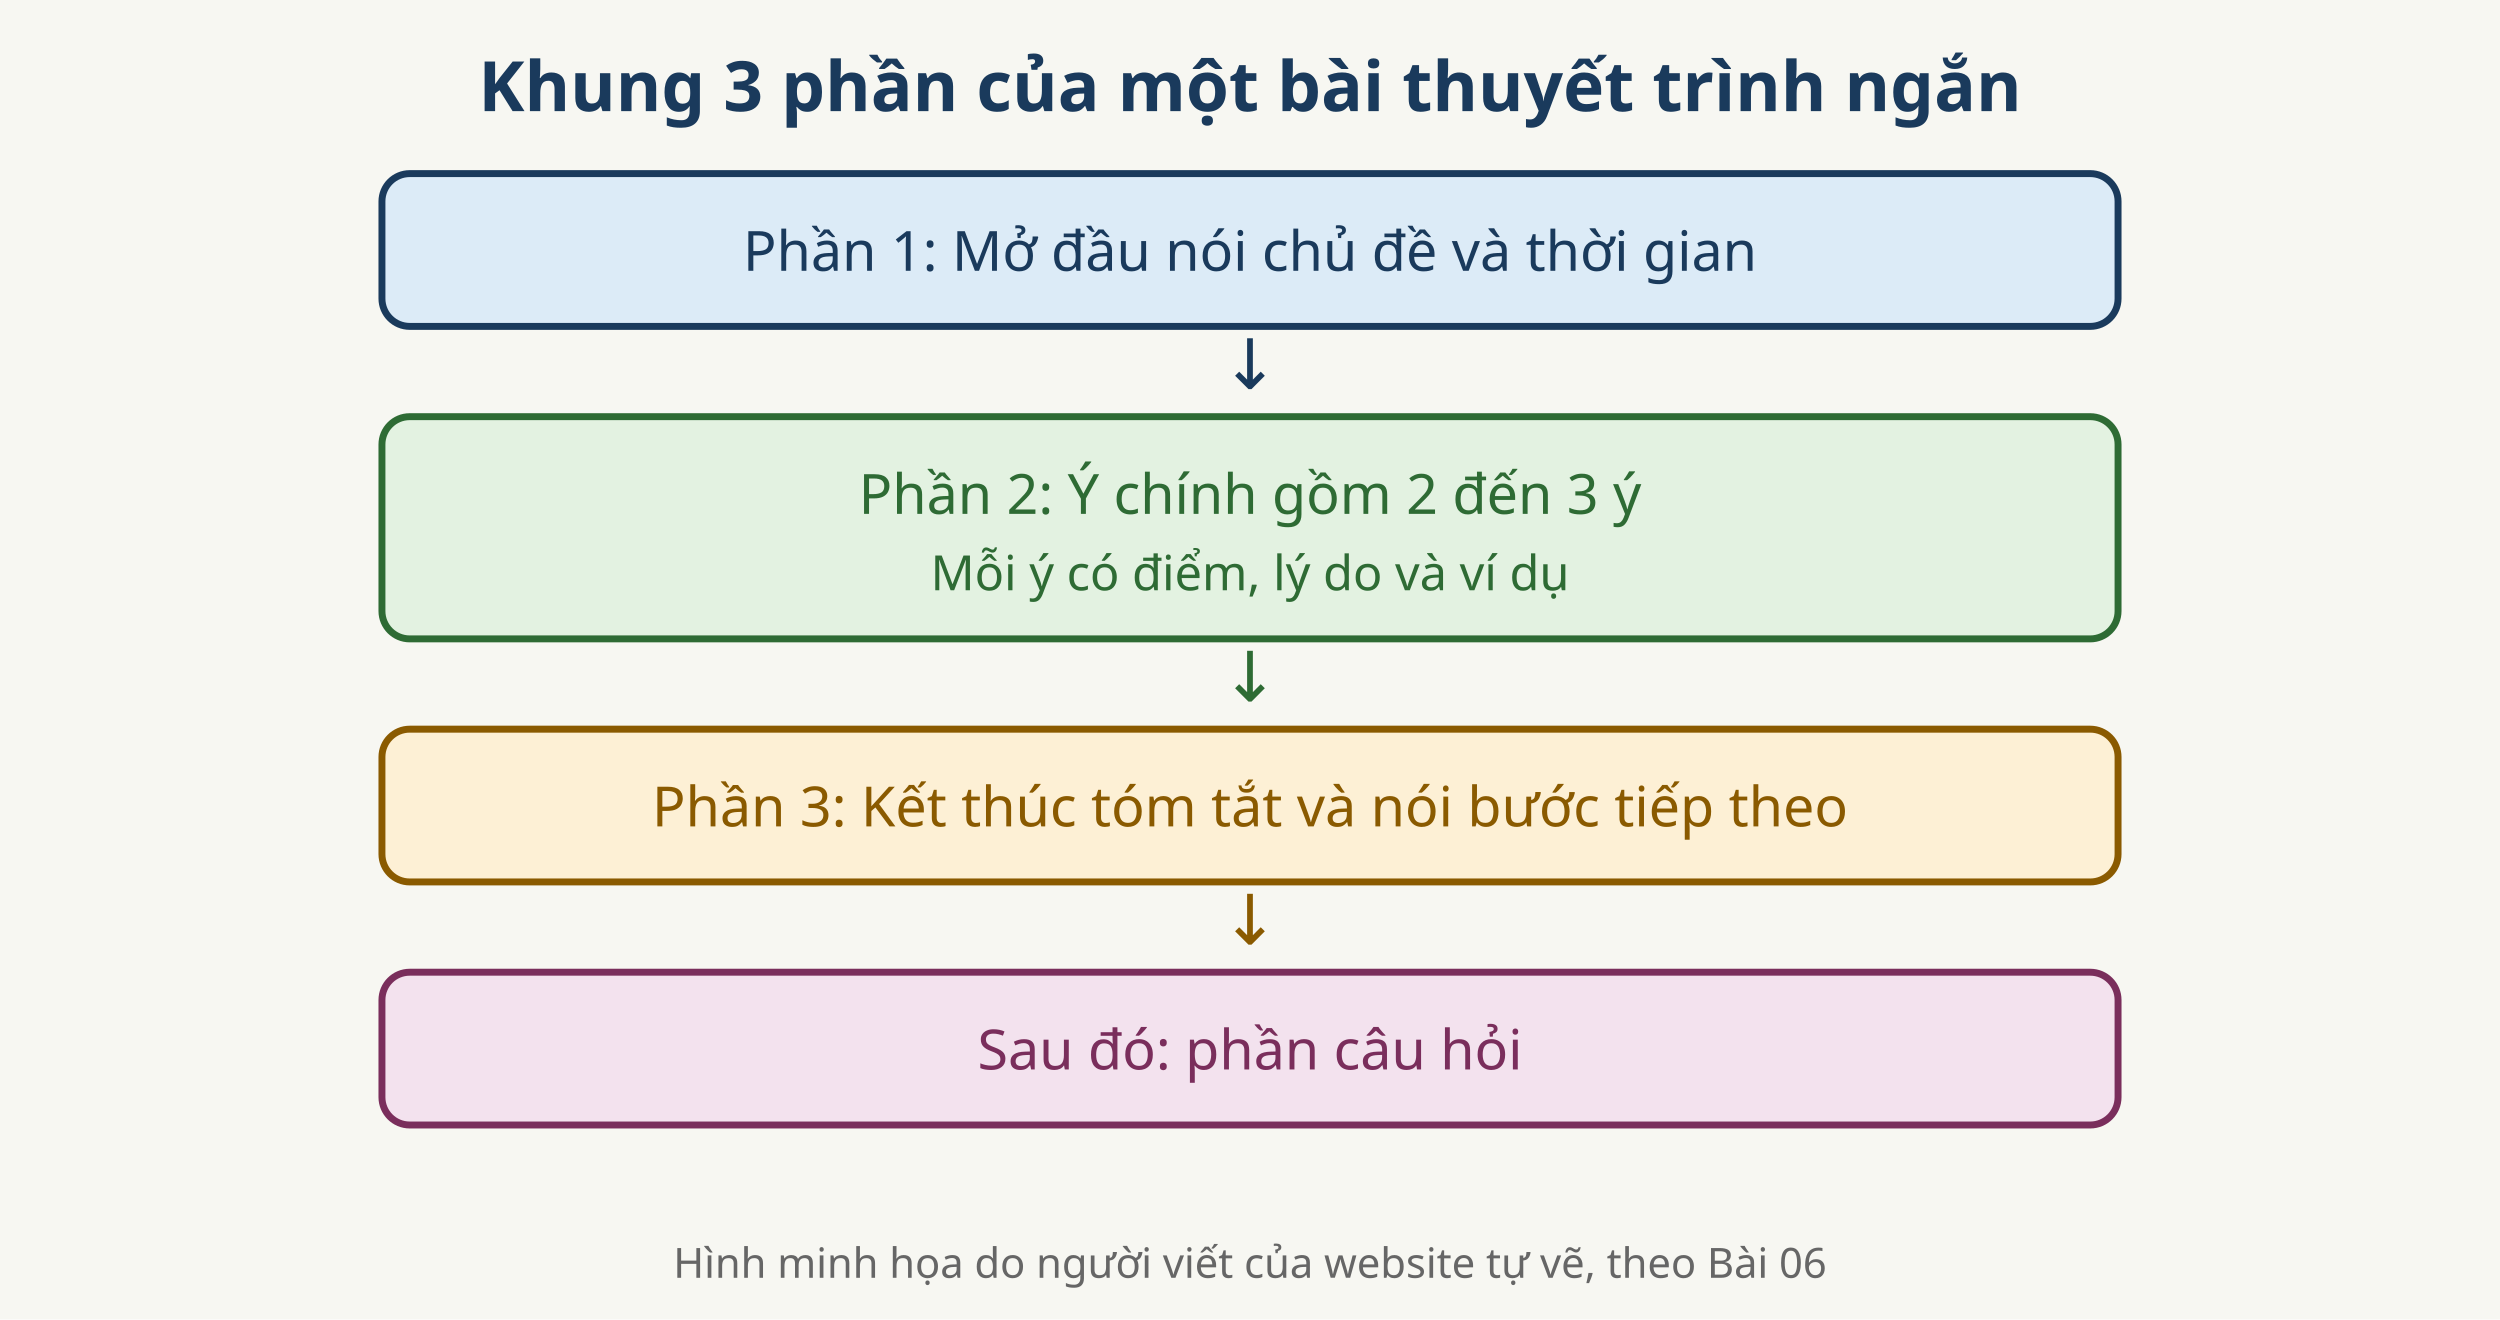
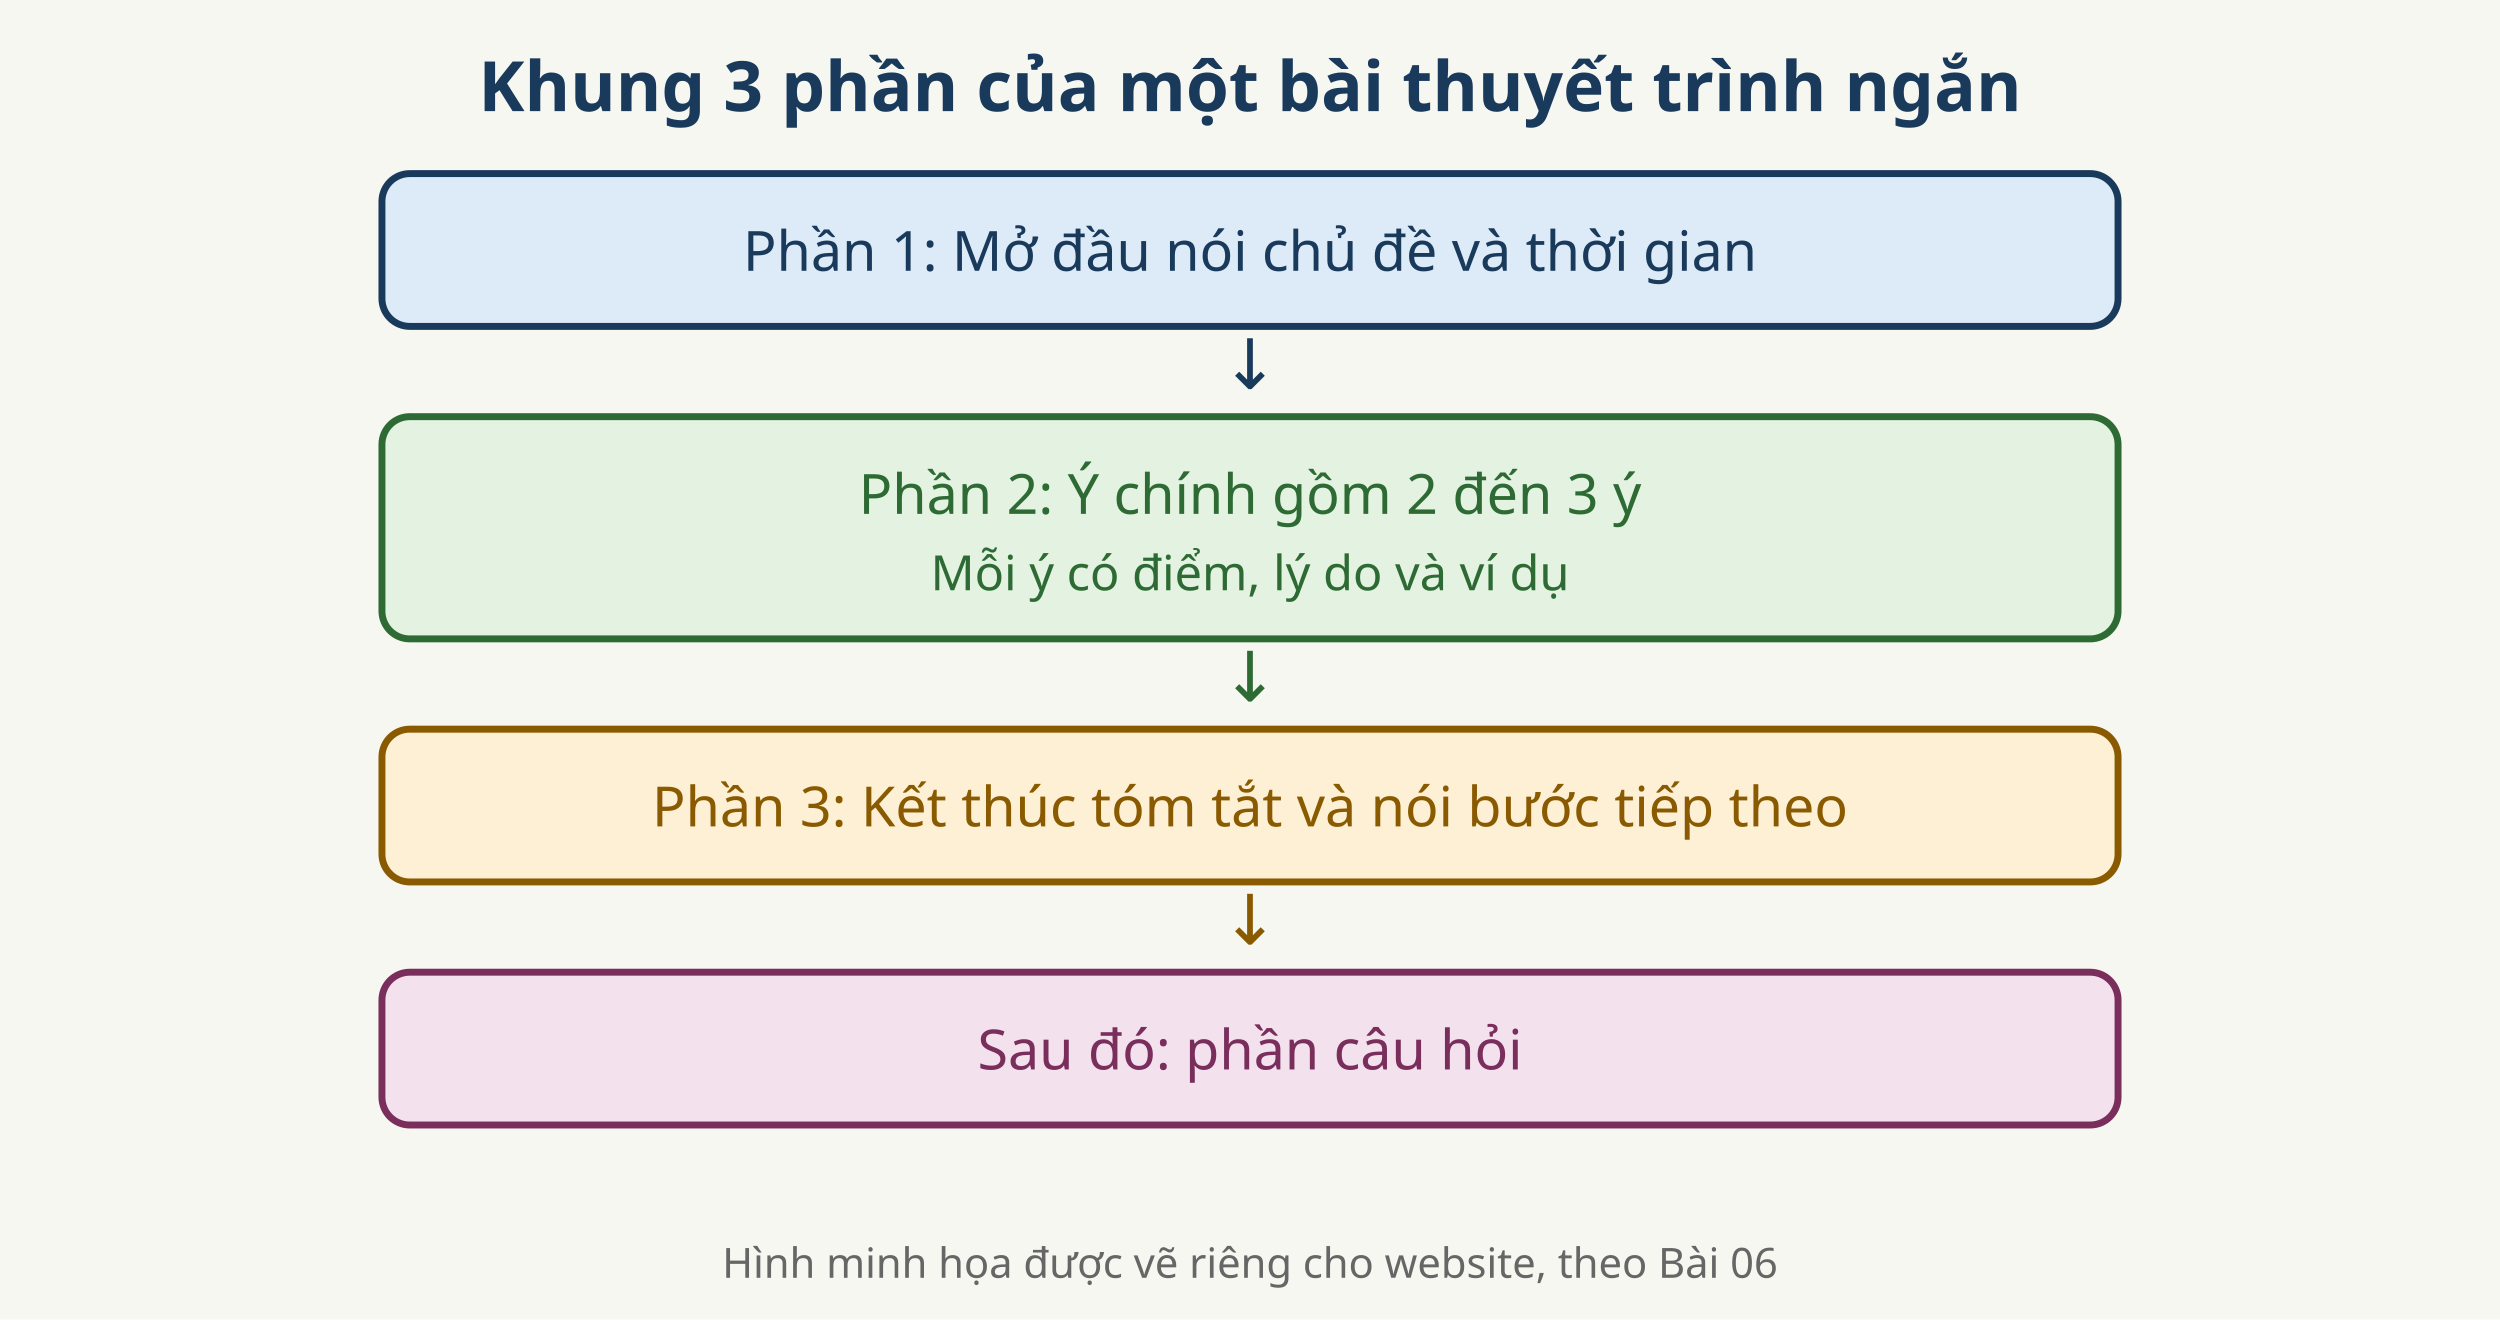
<svg xmlns="http://www.w3.org/2000/svg" width="720" height="380" viewBox="0 0 720 380" role="img" aria-labelledby="title desc">
  <rect width="720" height="380" fill="#f7f7f2" />
  <text x="360" y="32" text-anchor="middle" font-family="sans-serif" font-size="20" font-weight="bold" fill="#1a3a5c">Khung 3 phần của một bài thuyết trình ngắn</text>
  <g font-family="sans-serif">
    <rect x="110" y="50" width="500" height="44" rx="8" fill="#dcebf7" stroke="#1a3a5c" stroke-width="2" />
    <text x="360" y="78" text-anchor="middle" font-size="16" fill="#1a3a5c">Phần 1: Mở đầu nói chủ đề và thời gian</text>
    <text x="360" y="112" text-anchor="middle" font-size="20" fill="#1a3a5c">↓</text>
    <rect x="110" y="120" width="500" height="64" rx="8" fill="#e3f2e1" stroke="#2e6b34" stroke-width="2" />
    <text x="360" y="148" text-anchor="middle" font-size="16" fill="#2e6b34">Phần 2: Ý chính gồm 2 đến 3 ý</text>
    <text x="360" y="170" text-anchor="middle" font-size="14" fill="#2e6b34">Mỗi ý có điểm, lý do và ví dụ</text>
    <text x="360" y="202" text-anchor="middle" font-size="20" fill="#2e6b34">↓</text>
    <rect x="110" y="210" width="500" height="44" rx="8" fill="#fdf0d5" stroke="#8a5a00" stroke-width="2" />
    <text x="360" y="238" text-anchor="middle" font-size="16" fill="#8a5a00">Phần 3: Kết thúc tóm tắt và nói bước tiếp theo</text>
    <text x="360" y="272" text-anchor="middle" font-size="20" fill="#8a5a00">↓</text>
    <rect x="110" y="280" width="500" height="44" rx="8" fill="#f3e2ee" stroke="#7a2e5c" stroke-width="2" />
    <text x="360" y="308" text-anchor="middle" font-size="16" fill="#7a2e5c">Sau đó: phần câu hỏi</text>
  </g>
-   <text x="360" y="368" text-anchor="middle" font-family="sans-serif" font-size="12" fill="#666">Hình minh họa do người viết của website tự vẽ, theo Bài 06</text>
+   <text x="360" y="368" text-anchor="middle" font-family="sans-serif" font-size="12" fill="#666">Hình minh họa được vẽ riêng cho website, theo Bài 06</text>
</svg>
